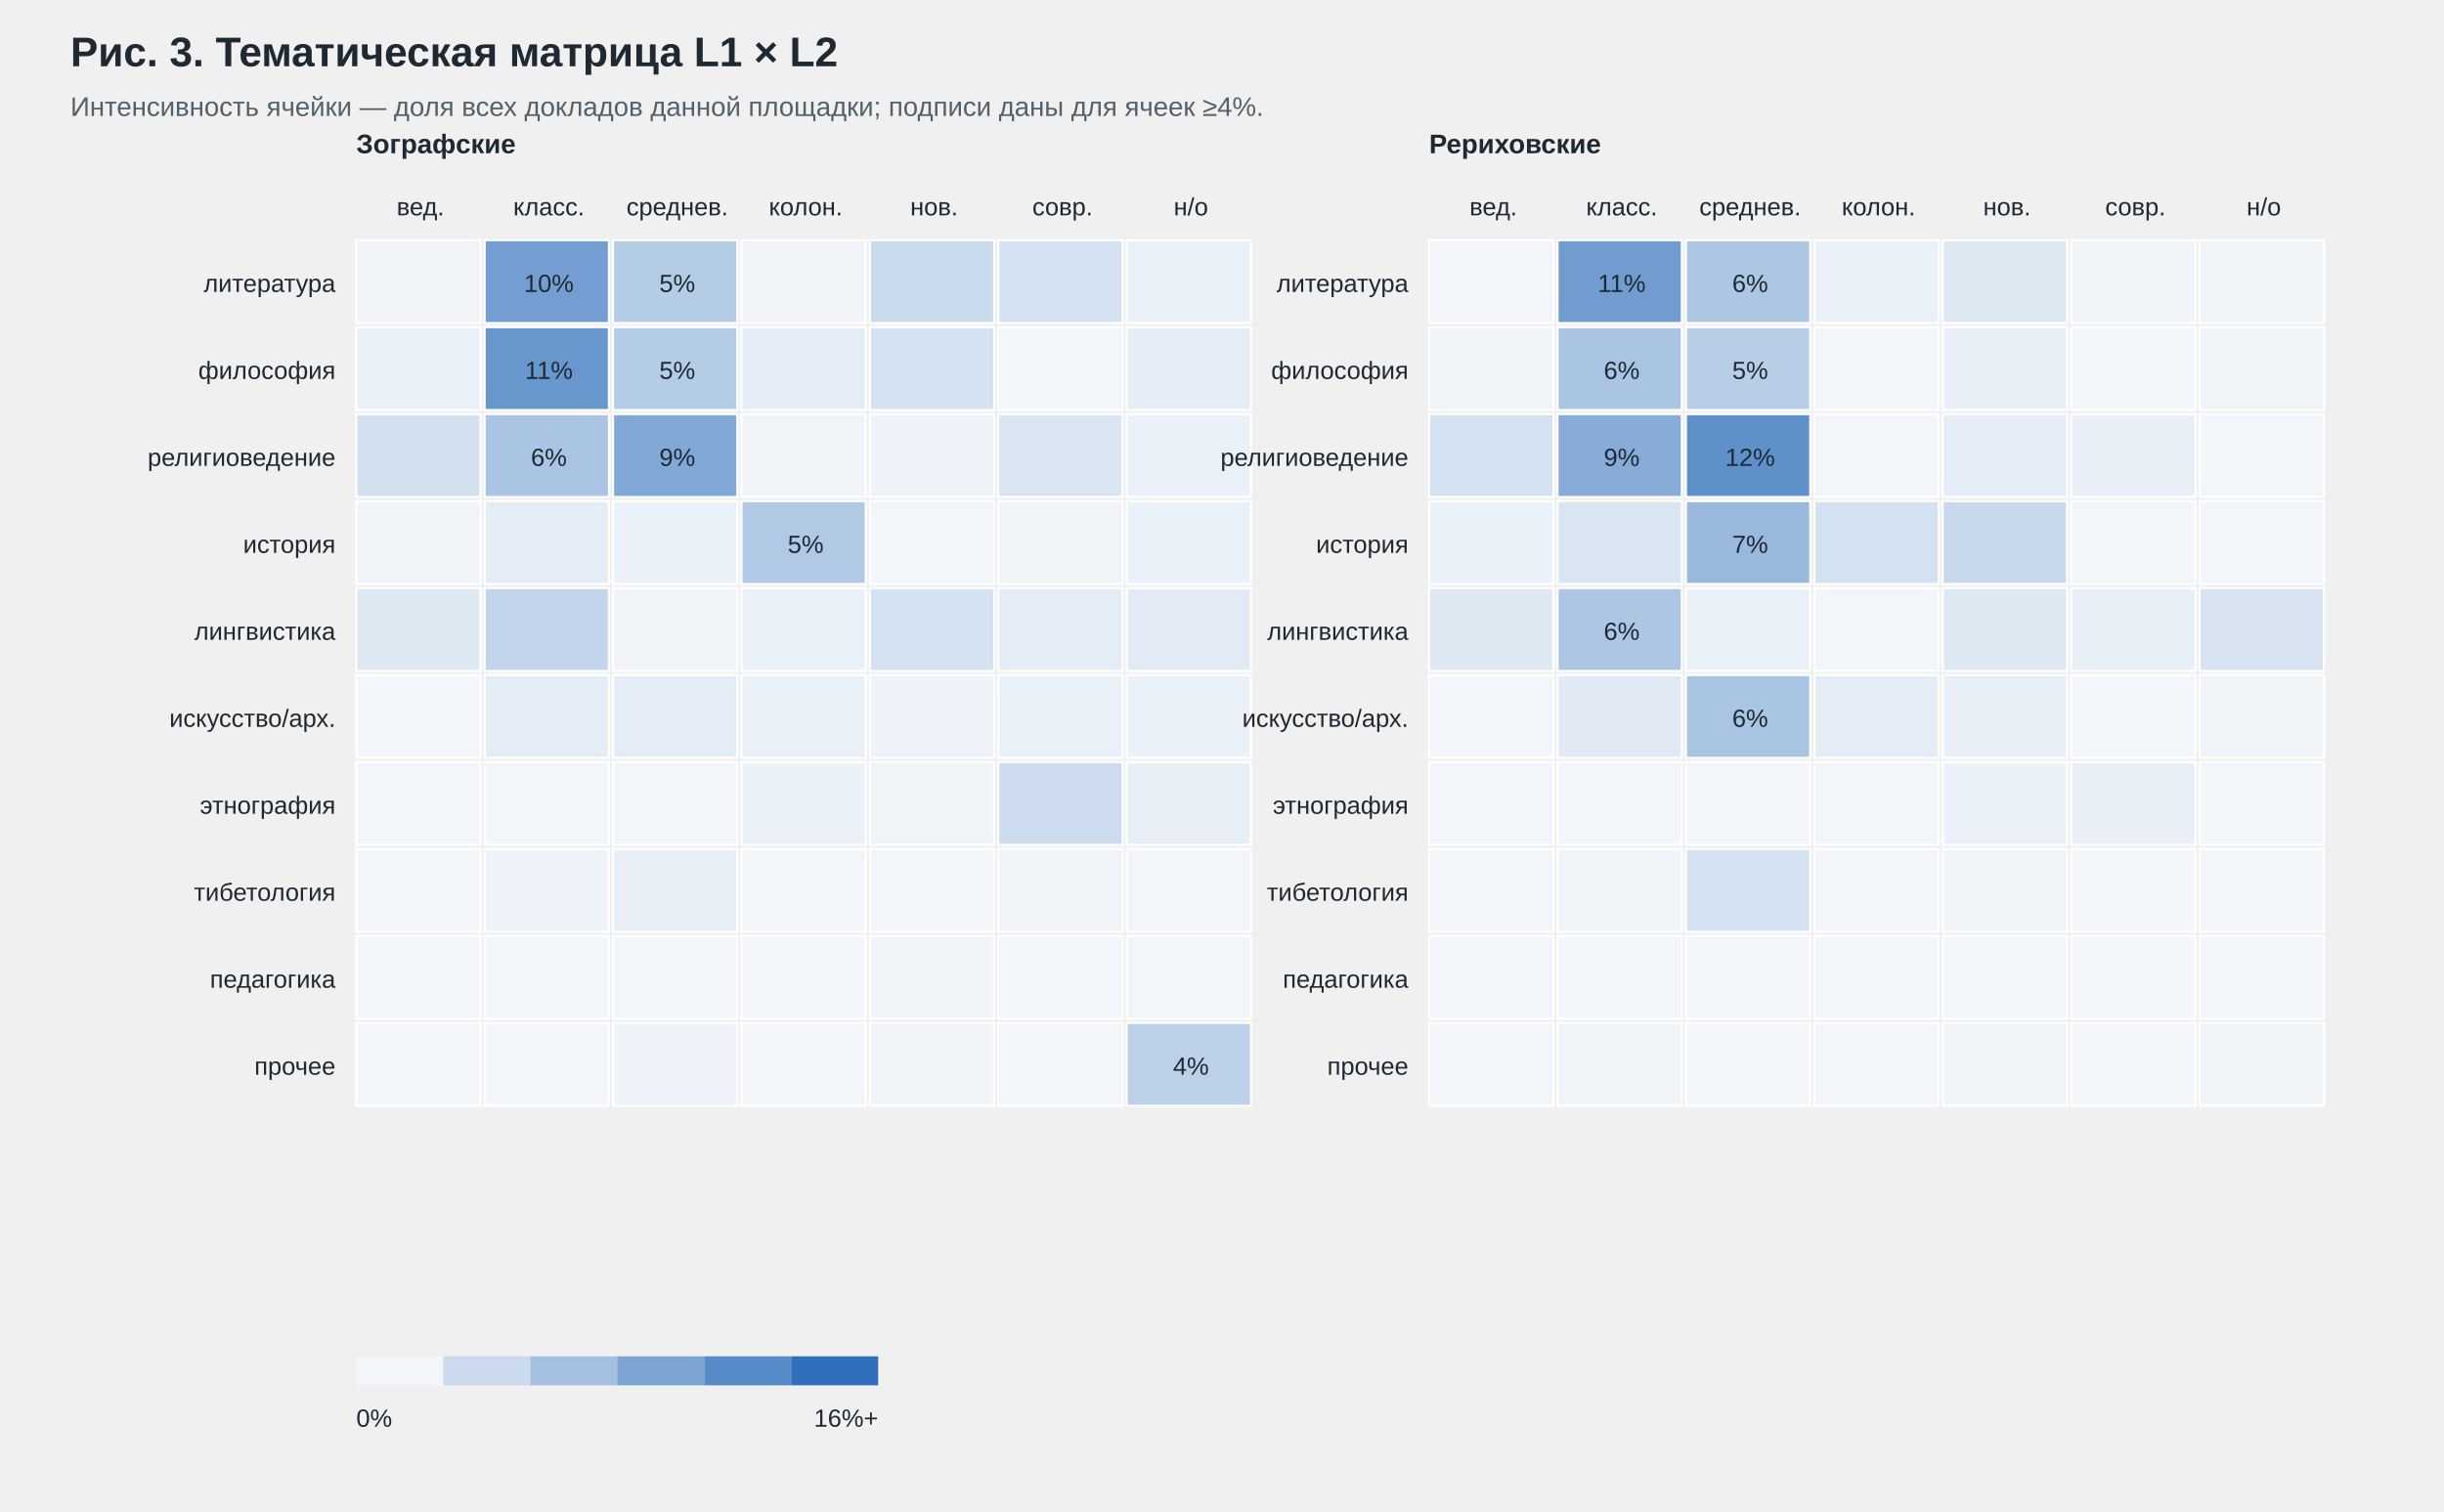
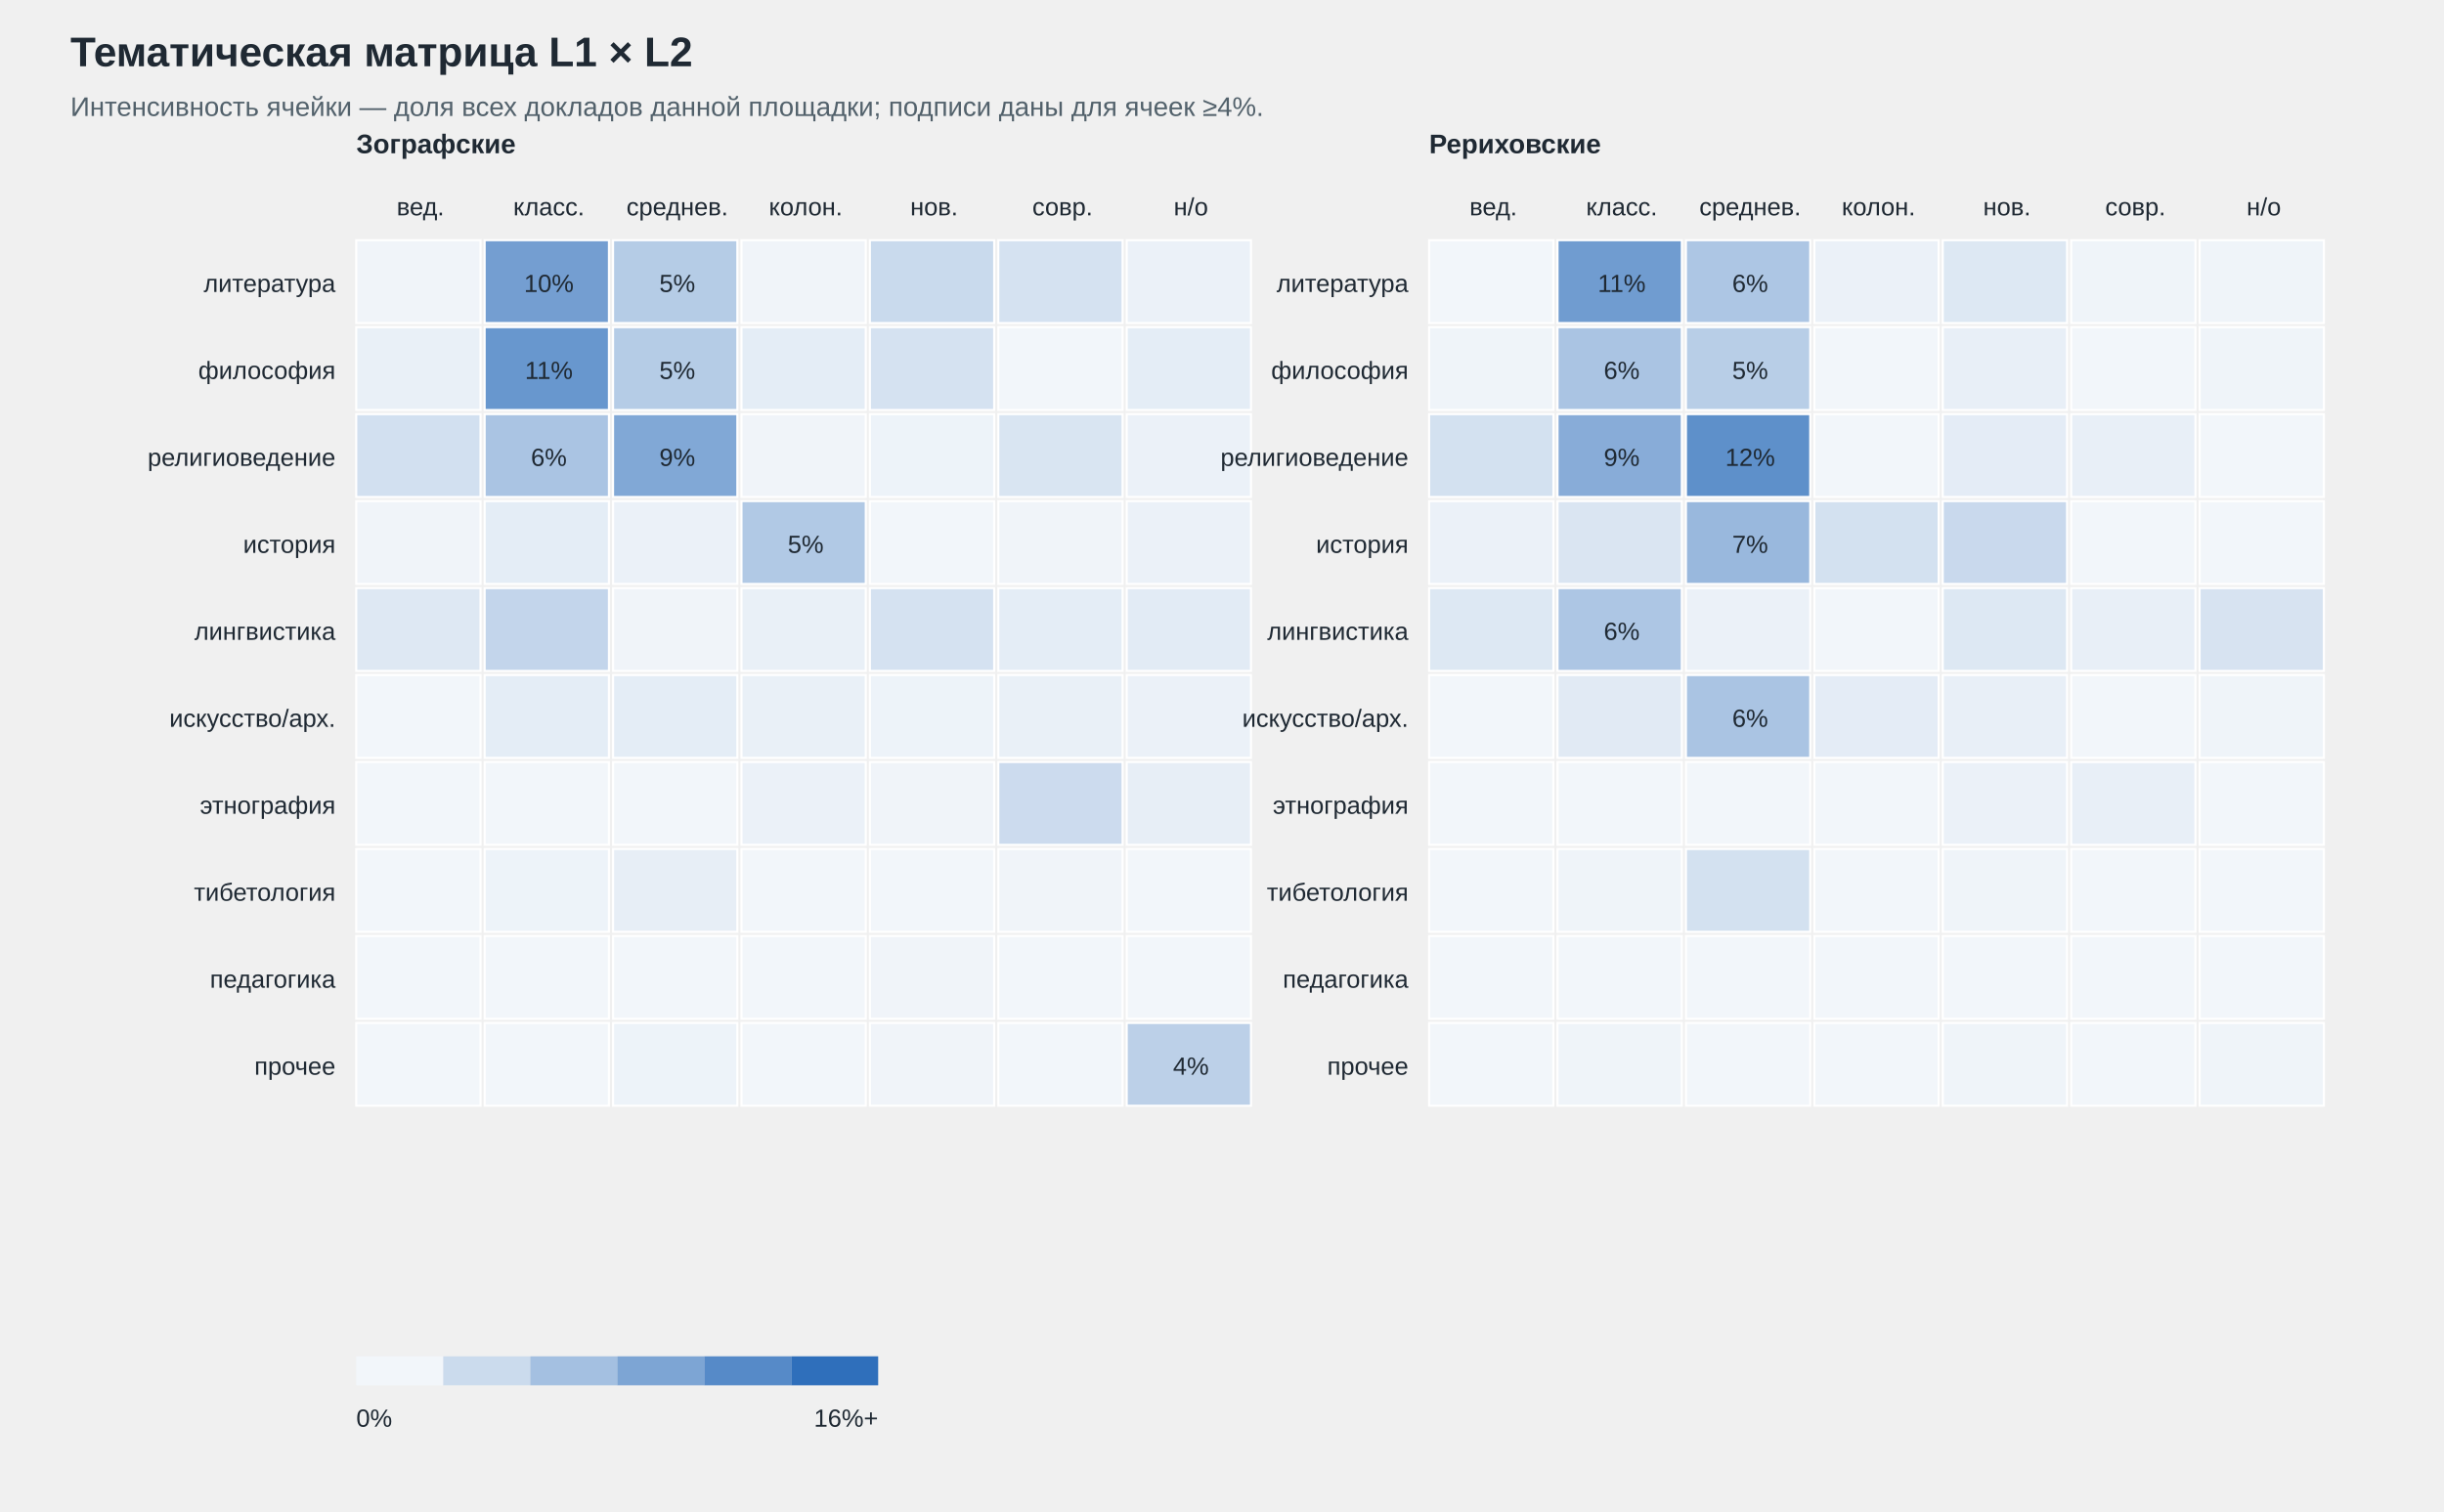
<svg xmlns="http://www.w3.org/2000/svg" width="1180" height="730" viewBox="0 0 1180 730">
  <style>
text{font-family:Arial,'Liberation Sans',sans-serif;fill:#1f2933}.small{font-size:12px}.axis{font-size:13px}.label{font-size:12px}.title{font-size:20px;font-weight:700}.subtitle{font-size:13px;fill:#52616b}.tick{stroke:#c9d2dc;stroke-width:1}.grid{stroke:#edf1f5;stroke-width:1}</style>
-   <text x="34.0" y="32.0" class="title" text-anchor="start">Рис. 3. Тематическая матрица L1 × L2</text>
+   <text x="34.0" y="32.0" class="title" text-anchor="start">Тематическая матрица L1 × L2</text>
  <text x="34.0" y="56.0" class="subtitle" text-anchor="start">Интенсивность ячейки — доля всех докладов данной площадки; подписи даны для ячеек ≥4%.</text>
  <text x="172.0" y="74.0" class="axis" text-anchor="start" font-weight="700">Зографские</text>
  <text x="203.0" y="104.0" class="small" text-anchor="middle">вед.</text>
  <text x="265.0" y="104.0" class="small" text-anchor="middle">класс.</text>
  <text x="327.0" y="104.0" class="small" text-anchor="middle">среднев.</text>
  <text x="389.0" y="104.0" class="small" text-anchor="middle">колон.</text>
  <text x="451.0" y="104.0" class="small" text-anchor="middle">нов.</text>
  <text x="513.0" y="104.0" class="small" text-anchor="middle">совр.</text>
  <text x="575.0" y="104.0" class="small" text-anchor="middle">н/о</text>
  <text x="162.0" y="141.0" class="small" text-anchor="end">литература</text>
  <rect x="172.0" y="116.0" width="60.0" height="40.0" rx="0" fill="rgb(240,244,249)" stroke="#ffffff" opacity="1.0" />
  <rect x="234.0" y="116.0" width="60.0" height="40.0" rx="0" fill="rgb(116,158,209)" stroke="#ffffff" opacity="1.0" />
  <text x="265.0" y="141.0" class="small" text-anchor="middle" fill="#ffffff">10%</text>
  <rect x="296.0" y="116.0" width="60.0" height="40.0" rx="0" fill="rgb(181,204,230)" stroke="#ffffff" opacity="1.0" />
  <text x="327.0" y="141.0" class="small" text-anchor="middle" fill="#1f2933">5%</text>
  <rect x="358.0" y="116.0" width="60.0" height="40.0" rx="0" fill="rgb(240,244,249)" stroke="#ffffff" opacity="1.0" />
  <rect x="420.0" y="116.0" width="60.0" height="40.0" rx="0" fill="rgb(201,218,237)" stroke="#ffffff" opacity="1.0" />
  <rect x="482.0" y="116.0" width="60.0" height="40.0" rx="0" fill="rgb(213,226,241)" stroke="#ffffff" opacity="1.0" />
  <rect x="544.0" y="116.0" width="60.0" height="40.0" rx="0" fill="rgb(235,241,248)" stroke="#ffffff" opacity="1.0" />
  <text x="162.0" y="183.0" class="small" text-anchor="end">философия</text>
  <rect x="172.0" y="158.0" width="60.0" height="40.0" rx="0" fill="rgb(233,240,247)" stroke="#ffffff" opacity="1.0" />
  <rect x="234.0" y="158.0" width="60.0" height="40.0" rx="0" fill="rgb(104,151,206)" stroke="#ffffff" opacity="1.0" />
  <text x="265.0" y="183.0" class="small" text-anchor="middle" fill="#ffffff">11%</text>
  <rect x="296.0" y="158.0" width="60.0" height="40.0" rx="0" fill="rgb(181,204,230)" stroke="#ffffff" opacity="1.0" />
  <text x="327.0" y="183.0" class="small" text-anchor="middle" fill="#1f2933">5%</text>
  <rect x="358.0" y="158.0" width="60.0" height="40.0" rx="0" fill="rgb(228,237,246)" stroke="#ffffff" opacity="1.0" />
  <rect x="420.0" y="158.0" width="60.0" height="40.0" rx="0" fill="rgb(213,226,241)" stroke="#ffffff" opacity="1.0" />
  <rect x="482.0" y="158.0" width="60.0" height="40.0" rx="0" fill="rgb(242,246,250)" stroke="#ffffff" opacity="1.0" />
  <rect x="544.0" y="158.0" width="60.0" height="40.0" rx="0" fill="rgb(228,237,246)" stroke="#ffffff" opacity="1.0" />
  <text x="162.0" y="225.0" class="small" text-anchor="end">религиоведение</text>
  <rect x="172.0" y="200.0" width="60.0" height="40.0" rx="0" fill="rgb(210,224,240)" stroke="#ffffff" opacity="1.0" />
  <rect x="234.0" y="200.0" width="60.0" height="40.0" rx="0" fill="rgb(170,196,227)" stroke="#ffffff" opacity="1.0" />
  <text x="265.0" y="225.0" class="small" text-anchor="middle" fill="#1f2933">6%</text>
  <rect x="296.0" y="200.0" width="60.0" height="40.0" rx="0" fill="rgb(129,168,214)" stroke="#ffffff" opacity="1.0" />
  <text x="327.0" y="225.0" class="small" text-anchor="middle" fill="#ffffff">9%</text>
  <rect x="358.0" y="200.0" width="60.0" height="40.0" rx="0" fill="rgb(240,244,249)" stroke="#ffffff" opacity="1.0" />
  <rect x="420.0" y="200.0" width="60.0" height="40.0" rx="0" fill="rgb(237,243,249)" stroke="#ffffff" opacity="1.0" />
  <rect x="482.0" y="200.0" width="60.0" height="40.0" rx="0" fill="rgb(217,229,242)" stroke="#ffffff" opacity="1.0" />
  <rect x="544.0" y="200.0" width="60.0" height="40.0" rx="0" fill="rgb(235,241,248)" stroke="#ffffff" opacity="1.0" />
  <text x="162.0" y="267.0" class="small" text-anchor="end">история</text>
  <rect x="172.0" y="242.0" width="60.0" height="40.0" rx="0" fill="rgb(240,244,249)" stroke="#ffffff" opacity="1.0" />
  <rect x="234.0" y="242.0" width="60.0" height="40.0" rx="0" fill="rgb(228,237,246)" stroke="#ffffff" opacity="1.0" />
  <rect x="296.0" y="242.0" width="60.0" height="40.0" rx="0" fill="rgb(235,241,248)" stroke="#ffffff" opacity="1.0" />
  <rect x="358.0" y="242.0" width="60.0" height="40.0" rx="0" fill="rgb(177,201,229)" stroke="#ffffff" opacity="1.0" />
  <text x="389.0" y="267.0" class="small" text-anchor="middle" fill="#1f2933">5%</text>
  <rect x="420.0" y="242.0" width="60.0" height="40.0" rx="0" fill="rgb(242,246,250)" stroke="#ffffff" opacity="1.0" />
  <rect x="482.0" y="242.0" width="60.0" height="40.0" rx="0" fill="rgb(240,244,249)" stroke="#ffffff" opacity="1.0" />
  <rect x="544.0" y="242.0" width="60.0" height="40.0" rx="0" fill="rgb(235,241,248)" stroke="#ffffff" opacity="1.0" />
  <text x="162.0" y="309.0" class="small" text-anchor="end">лингвистика</text>
  <rect x="172.0" y="284.0" width="60.0" height="40.0" rx="0" fill="rgb(222,232,243)" stroke="#ffffff" opacity="1.0" />
  <rect x="234.0" y="284.0" width="60.0" height="40.0" rx="0" fill="rgb(195,213,235)" stroke="#ffffff" opacity="1.0" />
  <rect x="296.0" y="284.0" width="60.0" height="40.0" rx="0" fill="rgb(240,244,249)" stroke="#ffffff" opacity="1.0" />
  <rect x="358.0" y="284.0" width="60.0" height="40.0" rx="0" fill="rgb(233,240,247)" stroke="#ffffff" opacity="1.0" />
  <rect x="420.0" y="284.0" width="60.0" height="40.0" rx="0" fill="rgb(213,226,241)" stroke="#ffffff" opacity="1.0" />
  <rect x="482.0" y="284.0" width="60.0" height="40.0" rx="0" fill="rgb(228,237,246)" stroke="#ffffff" opacity="1.0" />
  <rect x="544.0" y="284.0" width="60.0" height="40.0" rx="0" fill="rgb(226,235,245)" stroke="#ffffff" opacity="1.0" />
  <text x="162.0" y="351.0" class="small" text-anchor="end">искусство/арх.</text>
  <rect x="172.0" y="326.0" width="60.0" height="40.0" rx="0" fill="rgb(242,246,250)" stroke="#ffffff" opacity="1.0" />
  <rect x="234.0" y="326.0" width="60.0" height="40.0" rx="0" fill="rgb(228,237,246)" stroke="#ffffff" opacity="1.0" />
  <rect x="296.0" y="326.0" width="60.0" height="40.0" rx="0" fill="rgb(228,237,246)" stroke="#ffffff" opacity="1.0" />
  <rect x="358.0" y="326.0" width="60.0" height="40.0" rx="0" fill="rgb(233,240,247)" stroke="#ffffff" opacity="1.0" />
  <rect x="420.0" y="326.0" width="60.0" height="40.0" rx="0" fill="rgb(237,243,249)" stroke="#ffffff" opacity="1.0" />
  <rect x="482.0" y="326.0" width="60.0" height="40.0" rx="0" fill="rgb(233,240,247)" stroke="#ffffff" opacity="1.0" />
  <rect x="544.0" y="326.0" width="60.0" height="40.0" rx="0" fill="rgb(235,241,248)" stroke="#ffffff" opacity="1.0" />
  <text x="162.0" y="393.0" class="small" text-anchor="end">этнография</text>
  <rect x="172.0" y="368.0" width="60.0" height="40.0" rx="0" fill="rgb(242,246,250)" stroke="#ffffff" opacity="1.0" />
  <rect x="234.0" y="368.0" width="60.0" height="40.0" rx="0" fill="rgb(242,246,250)" stroke="#ffffff" opacity="1.0" />
  <rect x="296.0" y="368.0" width="60.0" height="40.0" rx="0" fill="rgb(242,246,250)" stroke="#ffffff" opacity="1.0" />
  <rect x="358.0" y="368.0" width="60.0" height="40.0" rx="0" fill="rgb(235,241,248)" stroke="#ffffff" opacity="1.0" />
  <rect x="420.0" y="368.0" width="60.0" height="40.0" rx="0" fill="rgb(240,244,249)" stroke="#ffffff" opacity="1.0" />
  <rect x="482.0" y="368.0" width="60.0" height="40.0" rx="0" fill="rgb(204,219,238)" stroke="#ffffff" opacity="1.0" />
  <rect x="544.0" y="368.0" width="60.0" height="40.0" rx="0" fill="rgb(231,238,246)" stroke="#ffffff" opacity="1.0" />
  <text x="162.0" y="435.0" class="small" text-anchor="end">тибетология</text>
  <rect x="172.0" y="410.0" width="60.0" height="40.0" rx="0" fill="rgb(242,246,250)" stroke="#ffffff" opacity="1.0" />
  <rect x="234.0" y="410.0" width="60.0" height="40.0" rx="0" fill="rgb(237,243,249)" stroke="#ffffff" opacity="1.0" />
  <rect x="296.0" y="410.0" width="60.0" height="40.0" rx="0" fill="rgb(231,238,246)" stroke="#ffffff" opacity="1.0" />
  <rect x="358.0" y="410.0" width="60.0" height="40.0" rx="0" fill="rgb(242,246,250)" stroke="#ffffff" opacity="1.0" />
  <rect x="420.0" y="410.0" width="60.0" height="40.0" rx="0" fill="rgb(242,246,250)" stroke="#ffffff" opacity="1.0" />
  <rect x="482.0" y="410.0" width="60.0" height="40.0" rx="0" fill="rgb(240,244,249)" stroke="#ffffff" opacity="1.0" />
  <rect x="544.0" y="410.0" width="60.0" height="40.0" rx="0" fill="rgb(242,246,250)" stroke="#ffffff" opacity="1.0" />
  <text x="162.0" y="477.0" class="small" text-anchor="end">педагогика</text>
  <rect x="172.0" y="452.0" width="60.0" height="40.0" rx="0" fill="rgb(242,246,250)" stroke="#ffffff" opacity="1.0" />
  <rect x="234.0" y="452.0" width="60.0" height="40.0" rx="0" fill="rgb(242,246,250)" stroke="#ffffff" opacity="1.0" />
  <rect x="296.0" y="452.0" width="60.0" height="40.0" rx="0" fill="rgb(242,246,250)" stroke="#ffffff" opacity="1.0" />
  <rect x="358.0" y="452.0" width="60.0" height="40.0" rx="0" fill="rgb(242,246,250)" stroke="#ffffff" opacity="1.0" />
  <rect x="420.0" y="452.0" width="60.0" height="40.0" rx="0" fill="rgb(240,244,249)" stroke="#ffffff" opacity="1.0" />
  <rect x="482.0" y="452.0" width="60.0" height="40.0" rx="0" fill="rgb(242,246,250)" stroke="#ffffff" opacity="1.0" />
  <rect x="544.0" y="452.0" width="60.0" height="40.0" rx="0" fill="rgb(242,246,250)" stroke="#ffffff" opacity="1.0" />
  <text x="162.0" y="519.0" class="small" text-anchor="end">прочее</text>
  <rect x="172.0" y="494.0" width="60.0" height="40.0" rx="0" fill="rgb(242,246,250)" stroke="#ffffff" opacity="1.0" />
  <rect x="234.0" y="494.0" width="60.0" height="40.0" rx="0" fill="rgb(242,246,250)" stroke="#ffffff" opacity="1.0" />
  <rect x="296.0" y="494.0" width="60.0" height="40.0" rx="0" fill="rgb(237,243,249)" stroke="#ffffff" opacity="1.0" />
  <rect x="358.0" y="494.0" width="60.0" height="40.0" rx="0" fill="rgb(242,246,250)" stroke="#ffffff" opacity="1.0" />
  <rect x="420.0" y="494.0" width="60.0" height="40.0" rx="0" fill="rgb(240,244,249)" stroke="#ffffff" opacity="1.0" />
  <rect x="482.0" y="494.0" width="60.0" height="40.0" rx="0" fill="rgb(242,246,250)" stroke="#ffffff" opacity="1.0" />
  <rect x="544.0" y="494.0" width="60.0" height="40.0" rx="0" fill="rgb(188,208,232)" stroke="#ffffff" opacity="1.0" />
  <text x="575.0" y="519.0" class="small" text-anchor="middle" fill="#1f2933">4%</text>
  <text x="690.0" y="74.0" class="axis" text-anchor="start" font-weight="700">Рериховские</text>
  <text x="721.0" y="104.0" class="small" text-anchor="middle">вед.</text>
  <text x="783.0" y="104.0" class="small" text-anchor="middle">класс.</text>
  <text x="845.0" y="104.0" class="small" text-anchor="middle">среднев.</text>
  <text x="907.0" y="104.0" class="small" text-anchor="middle">колон.</text>
  <text x="969.0" y="104.0" class="small" text-anchor="middle">нов.</text>
  <text x="1031.0" y="104.0" class="small" text-anchor="middle">совр.</text>
  <text x="1093.0" y="104.0" class="small" text-anchor="middle">н/о</text>
  <text x="680.0" y="141.0" class="small" text-anchor="end">литература</text>
  <rect x="690.0" y="116.0" width="60.0" height="40.0" rx="0" fill="rgb(242,246,250)" stroke="#ffffff" opacity="1.0" />
  <rect x="752.0" y="116.0" width="60.0" height="40.0" rx="0" fill="rgb(112,156,208)" stroke="#ffffff" opacity="1.0" />
  <text x="783.0" y="141.0" class="small" text-anchor="middle" fill="#ffffff">11%</text>
  <rect x="814.0" y="116.0" width="60.0" height="40.0" rx="0" fill="rgb(173,198,228)" stroke="#ffffff" opacity="1.0" />
  <text x="845.0" y="141.0" class="small" text-anchor="middle" fill="#1f2933">6%</text>
  <rect x="876.0" y="116.0" width="60.0" height="40.0" rx="0" fill="rgb(235,241,248)" stroke="#ffffff" opacity="1.0" />
  <rect x="938.0" y="116.0" width="60.0" height="40.0" rx="0" fill="rgb(221,232,243)" stroke="#ffffff" opacity="1.0" />
  <rect x="1000.0" y="116.0" width="60.0" height="40.0" rx="0" fill="rgb(239,244,249)" stroke="#ffffff" opacity="1.0" />
  <rect x="1062.0" y="116.0" width="60.0" height="40.0" rx="0" fill="rgb(239,244,249)" stroke="#ffffff" opacity="1.0" />
  <text x="680.0" y="183.0" class="small" text-anchor="end">философия</text>
  <rect x="690.0" y="158.0" width="60.0" height="40.0" rx="0" fill="rgb(239,244,249)" stroke="#ffffff" opacity="1.0" />
  <rect x="752.0" y="158.0" width="60.0" height="40.0" rx="0" fill="rgb(170,196,227)" stroke="#ffffff" opacity="1.0" />
  <text x="783.0" y="183.0" class="small" text-anchor="middle" fill="#1f2933">6%</text>
  <rect x="814.0" y="158.0" width="60.0" height="40.0" rx="0" fill="rgb(184,206,231)" stroke="#ffffff" opacity="1.0" />
  <text x="845.0" y="183.0" class="small" text-anchor="middle" fill="#1f2933">5%</text>
  <rect x="876.0" y="158.0" width="60.0" height="40.0" rx="0" fill="rgb(242,246,250)" stroke="#ffffff" opacity="1.0" />
  <rect x="938.0" y="158.0" width="60.0" height="40.0" rx="0" fill="rgb(232,239,247)" stroke="#ffffff" opacity="1.0" />
  <rect x="1000.0" y="158.0" width="60.0" height="40.0" rx="0" fill="rgb(242,246,250)" stroke="#ffffff" opacity="1.0" />
  <rect x="1062.0" y="158.0" width="60.0" height="40.0" rx="0" fill="rgb(239,244,249)" stroke="#ffffff" opacity="1.0" />
  <text x="680.0" y="225.0" class="small" text-anchor="end">религиоведение</text>
  <rect x="690.0" y="200.0" width="60.0" height="40.0" rx="0" fill="rgb(211,225,240)" stroke="#ffffff" opacity="1.0" />
  <rect x="752.0" y="200.0" width="60.0" height="40.0" rx="0" fill="rgb(136,172,216)" stroke="#ffffff" opacity="1.0" />
  <text x="783.0" y="225.0" class="small" text-anchor="middle" fill="#1f2933">9%</text>
  <rect x="814.0" y="200.0" width="60.0" height="40.0" rx="0" fill="rgb(94,144,202)" stroke="#ffffff" opacity="1.0" />
  <text x="845.0" y="225.0" class="small" text-anchor="middle" fill="#ffffff">12%</text>
  <rect x="876.0" y="200.0" width="60.0" height="40.0" rx="0" fill="rgb(242,246,250)" stroke="#ffffff" opacity="1.0" />
  <rect x="938.0" y="200.0" width="60.0" height="40.0" rx="0" fill="rgb(228,236,246)" stroke="#ffffff" opacity="1.0" />
  <rect x="1000.0" y="200.0" width="60.0" height="40.0" rx="0" fill="rgb(232,239,247)" stroke="#ffffff" opacity="1.0" />
  <rect x="1062.0" y="200.0" width="60.0" height="40.0" rx="0" fill="rgb(242,246,250)" stroke="#ffffff" opacity="1.0" />
  <text x="680.0" y="267.0" class="small" text-anchor="end">история</text>
  <rect x="690.0" y="242.0" width="60.0" height="40.0" rx="0" fill="rgb(235,241,248)" stroke="#ffffff" opacity="1.0" />
  <rect x="752.0" y="242.0" width="60.0" height="40.0" rx="0" fill="rgb(218,229,242)" stroke="#ffffff" opacity="1.0" />
  <rect x="814.0" y="242.0" width="60.0" height="40.0" rx="0" fill="rgb(153,184,221)" stroke="#ffffff" opacity="1.0" />
  <text x="845.0" y="267.0" class="small" text-anchor="middle" fill="#1f2933">7%</text>
  <rect x="876.0" y="242.0" width="60.0" height="40.0" rx="0" fill="rgb(211,225,240)" stroke="#ffffff" opacity="1.0" />
  <rect x="938.0" y="242.0" width="60.0" height="40.0" rx="0" fill="rgb(201,217,237)" stroke="#ffffff" opacity="1.0" />
  <rect x="1000.0" y="242.0" width="60.0" height="40.0" rx="0" fill="rgb(242,246,250)" stroke="#ffffff" opacity="1.0" />
  <rect x="1062.0" y="242.0" width="60.0" height="40.0" rx="0" fill="rgb(242,246,250)" stroke="#ffffff" opacity="1.0" />
  <text x="680.0" y="309.0" class="small" text-anchor="end">лингвистика</text>
  <rect x="690.0" y="284.0" width="60.0" height="40.0" rx="0" fill="rgb(221,232,243)" stroke="#ffffff" opacity="1.0" />
  <rect x="752.0" y="284.0" width="60.0" height="40.0" rx="0" fill="rgb(173,198,228)" stroke="#ffffff" opacity="1.0" />
  <text x="783.0" y="309.0" class="small" text-anchor="middle" fill="#1f2933">6%</text>
  <rect x="814.0" y="284.0" width="60.0" height="40.0" rx="0" fill="rgb(235,241,248)" stroke="#ffffff" opacity="1.0" />
  <rect x="876.0" y="284.0" width="60.0" height="40.0" rx="0" fill="rgb(242,246,250)" stroke="#ffffff" opacity="1.0" />
  <rect x="938.0" y="284.0" width="60.0" height="40.0" rx="0" fill="rgb(221,232,243)" stroke="#ffffff" opacity="1.0" />
  <rect x="1000.0" y="284.0" width="60.0" height="40.0" rx="0" fill="rgb(232,239,247)" stroke="#ffffff" opacity="1.0" />
  <rect x="1062.0" y="284.0" width="60.0" height="40.0" rx="0" fill="rgb(215,227,241)" stroke="#ffffff" opacity="1.0" />
  <text x="680.0" y="351.0" class="small" text-anchor="end">искусство/арх.</text>
  <rect x="690.0" y="326.0" width="60.0" height="40.0" rx="0" fill="rgb(242,246,250)" stroke="#ffffff" opacity="1.0" />
  <rect x="752.0" y="326.0" width="60.0" height="40.0" rx="0" fill="rgb(225,234,244)" stroke="#ffffff" opacity="1.0" />
  <rect x="814.0" y="326.0" width="60.0" height="40.0" rx="0" fill="rgb(170,196,227)" stroke="#ffffff" opacity="1.0" />
  <text x="845.0" y="351.0" class="small" text-anchor="middle" fill="#1f2933">6%</text>
  <rect x="876.0" y="326.0" width="60.0" height="40.0" rx="0" fill="rgb(228,236,246)" stroke="#ffffff" opacity="1.0" />
  <rect x="938.0" y="326.0" width="60.0" height="40.0" rx="0" fill="rgb(232,239,247)" stroke="#ffffff" opacity="1.0" />
  <rect x="1000.0" y="326.0" width="60.0" height="40.0" rx="0" fill="rgb(242,246,250)" stroke="#ffffff" opacity="1.0" />
  <rect x="1062.0" y="326.0" width="60.0" height="40.0" rx="0" fill="rgb(239,244,249)" stroke="#ffffff" opacity="1.0" />
  <text x="680.0" y="393.0" class="small" text-anchor="end">этнография</text>
  <rect x="690.0" y="368.0" width="60.0" height="40.0" rx="0" fill="rgb(242,246,250)" stroke="#ffffff" opacity="1.0" />
  <rect x="752.0" y="368.0" width="60.0" height="40.0" rx="0" fill="rgb(242,246,250)" stroke="#ffffff" opacity="1.0" />
  <rect x="814.0" y="368.0" width="60.0" height="40.0" rx="0" fill="rgb(242,246,250)" stroke="#ffffff" opacity="1.0" />
  <rect x="876.0" y="368.0" width="60.0" height="40.0" rx="0" fill="rgb(242,246,250)" stroke="#ffffff" opacity="1.0" />
  <rect x="938.0" y="368.0" width="60.0" height="40.0" rx="0" fill="rgb(235,241,248)" stroke="#ffffff" opacity="1.0" />
  <rect x="1000.0" y="368.0" width="60.0" height="40.0" rx="0" fill="rgb(232,239,247)" stroke="#ffffff" opacity="1.0" />
  <rect x="1062.0" y="368.0" width="60.0" height="40.0" rx="0" fill="rgb(242,246,250)" stroke="#ffffff" opacity="1.0" />
  <text x="680.0" y="435.0" class="small" text-anchor="end">тибетология</text>
  <rect x="690.0" y="410.0" width="60.0" height="40.0" rx="0" fill="rgb(242,246,250)" stroke="#ffffff" opacity="1.0" />
  <rect x="752.0" y="410.0" width="60.0" height="40.0" rx="0" fill="rgb(239,244,249)" stroke="#ffffff" opacity="1.0" />
  <rect x="814.0" y="410.0" width="60.0" height="40.0" rx="0" fill="rgb(211,225,240)" stroke="#ffffff" opacity="1.0" />
  <rect x="876.0" y="410.0" width="60.0" height="40.0" rx="0" fill="rgb(242,246,250)" stroke="#ffffff" opacity="1.0" />
  <rect x="938.0" y="410.0" width="60.0" height="40.0" rx="0" fill="rgb(239,244,249)" stroke="#ffffff" opacity="1.0" />
  <rect x="1000.0" y="410.0" width="60.0" height="40.0" rx="0" fill="rgb(242,246,250)" stroke="#ffffff" opacity="1.0" />
  <rect x="1062.0" y="410.0" width="60.0" height="40.0" rx="0" fill="rgb(242,246,250)" stroke="#ffffff" opacity="1.0" />
  <text x="680.0" y="477.0" class="small" text-anchor="end">педагогика</text>
  <rect x="690.0" y="452.0" width="60.0" height="40.0" rx="0" fill="rgb(242,246,250)" stroke="#ffffff" opacity="1.0" />
  <rect x="752.0" y="452.0" width="60.0" height="40.0" rx="0" fill="rgb(242,246,250)" stroke="#ffffff" opacity="1.0" />
  <rect x="814.0" y="452.0" width="60.0" height="40.0" rx="0" fill="rgb(242,246,250)" stroke="#ffffff" opacity="1.0" />
  <rect x="876.0" y="452.0" width="60.0" height="40.0" rx="0" fill="rgb(242,246,250)" stroke="#ffffff" opacity="1.0" />
  <rect x="938.0" y="452.0" width="60.0" height="40.0" rx="0" fill="rgb(242,246,250)" stroke="#ffffff" opacity="1.0" />
  <rect x="1000.0" y="452.0" width="60.0" height="40.0" rx="0" fill="rgb(242,246,250)" stroke="#ffffff" opacity="1.0" />
  <rect x="1062.0" y="452.0" width="60.0" height="40.0" rx="0" fill="rgb(242,246,250)" stroke="#ffffff" opacity="1.0" />
  <text x="680.0" y="519.0" class="small" text-anchor="end">прочее</text>
  <rect x="690.0" y="494.0" width="60.0" height="40.0" rx="0" fill="rgb(242,246,250)" stroke="#ffffff" opacity="1.0" />
  <rect x="752.0" y="494.0" width="60.0" height="40.0" rx="0" fill="rgb(239,244,249)" stroke="#ffffff" opacity="1.0" />
  <rect x="814.0" y="494.0" width="60.0" height="40.0" rx="0" fill="rgb(242,246,250)" stroke="#ffffff" opacity="1.0" />
  <rect x="876.0" y="494.0" width="60.0" height="40.0" rx="0" fill="rgb(242,246,250)" stroke="#ffffff" opacity="1.0" />
  <rect x="938.0" y="494.0" width="60.0" height="40.0" rx="0" fill="rgb(239,244,249)" stroke="#ffffff" opacity="1.0" />
  <rect x="1000.0" y="494.0" width="60.0" height="40.0" rx="0" fill="rgb(242,246,250)" stroke="#ffffff" opacity="1.0" />
  <rect x="1062.0" y="494.0" width="60.0" height="40.0" rx="0" fill="rgb(239,244,249)" stroke="#ffffff" opacity="1.0" />
  <rect x="172.0" y="655.0" width="42.0" height="14.0" rx="0" fill="rgb(242,246,250)" stroke="none" opacity="1.0" />
  <rect x="214.0" y="655.0" width="42.0" height="14.0" rx="0" fill="rgb(203,219,237)" stroke="none" opacity="1.0" />
  <rect x="256.0" y="655.0" width="42.0" height="14.0" rx="0" fill="rgb(164,192,225)" stroke="none" opacity="1.0" />
  <rect x="298.0" y="655.0" width="42.0" height="14.0" rx="0" fill="rgb(125,165,212)" stroke="none" opacity="1.0" />
  <rect x="340.0" y="655.0" width="42.0" height="14.0" rx="0" fill="rgb(86,138,200)" stroke="none" opacity="1.0" />
  <rect x="382.0" y="655.0" width="42.0" height="14.0" rx="0" fill="rgb(47,111,187)" stroke="none" opacity="1.0" />
  <text x="172.0" y="689.0" class="small" text-anchor="start">0%</text>
  <text x="424.0" y="689.0" class="small" text-anchor="end">16%+</text>
</svg>
